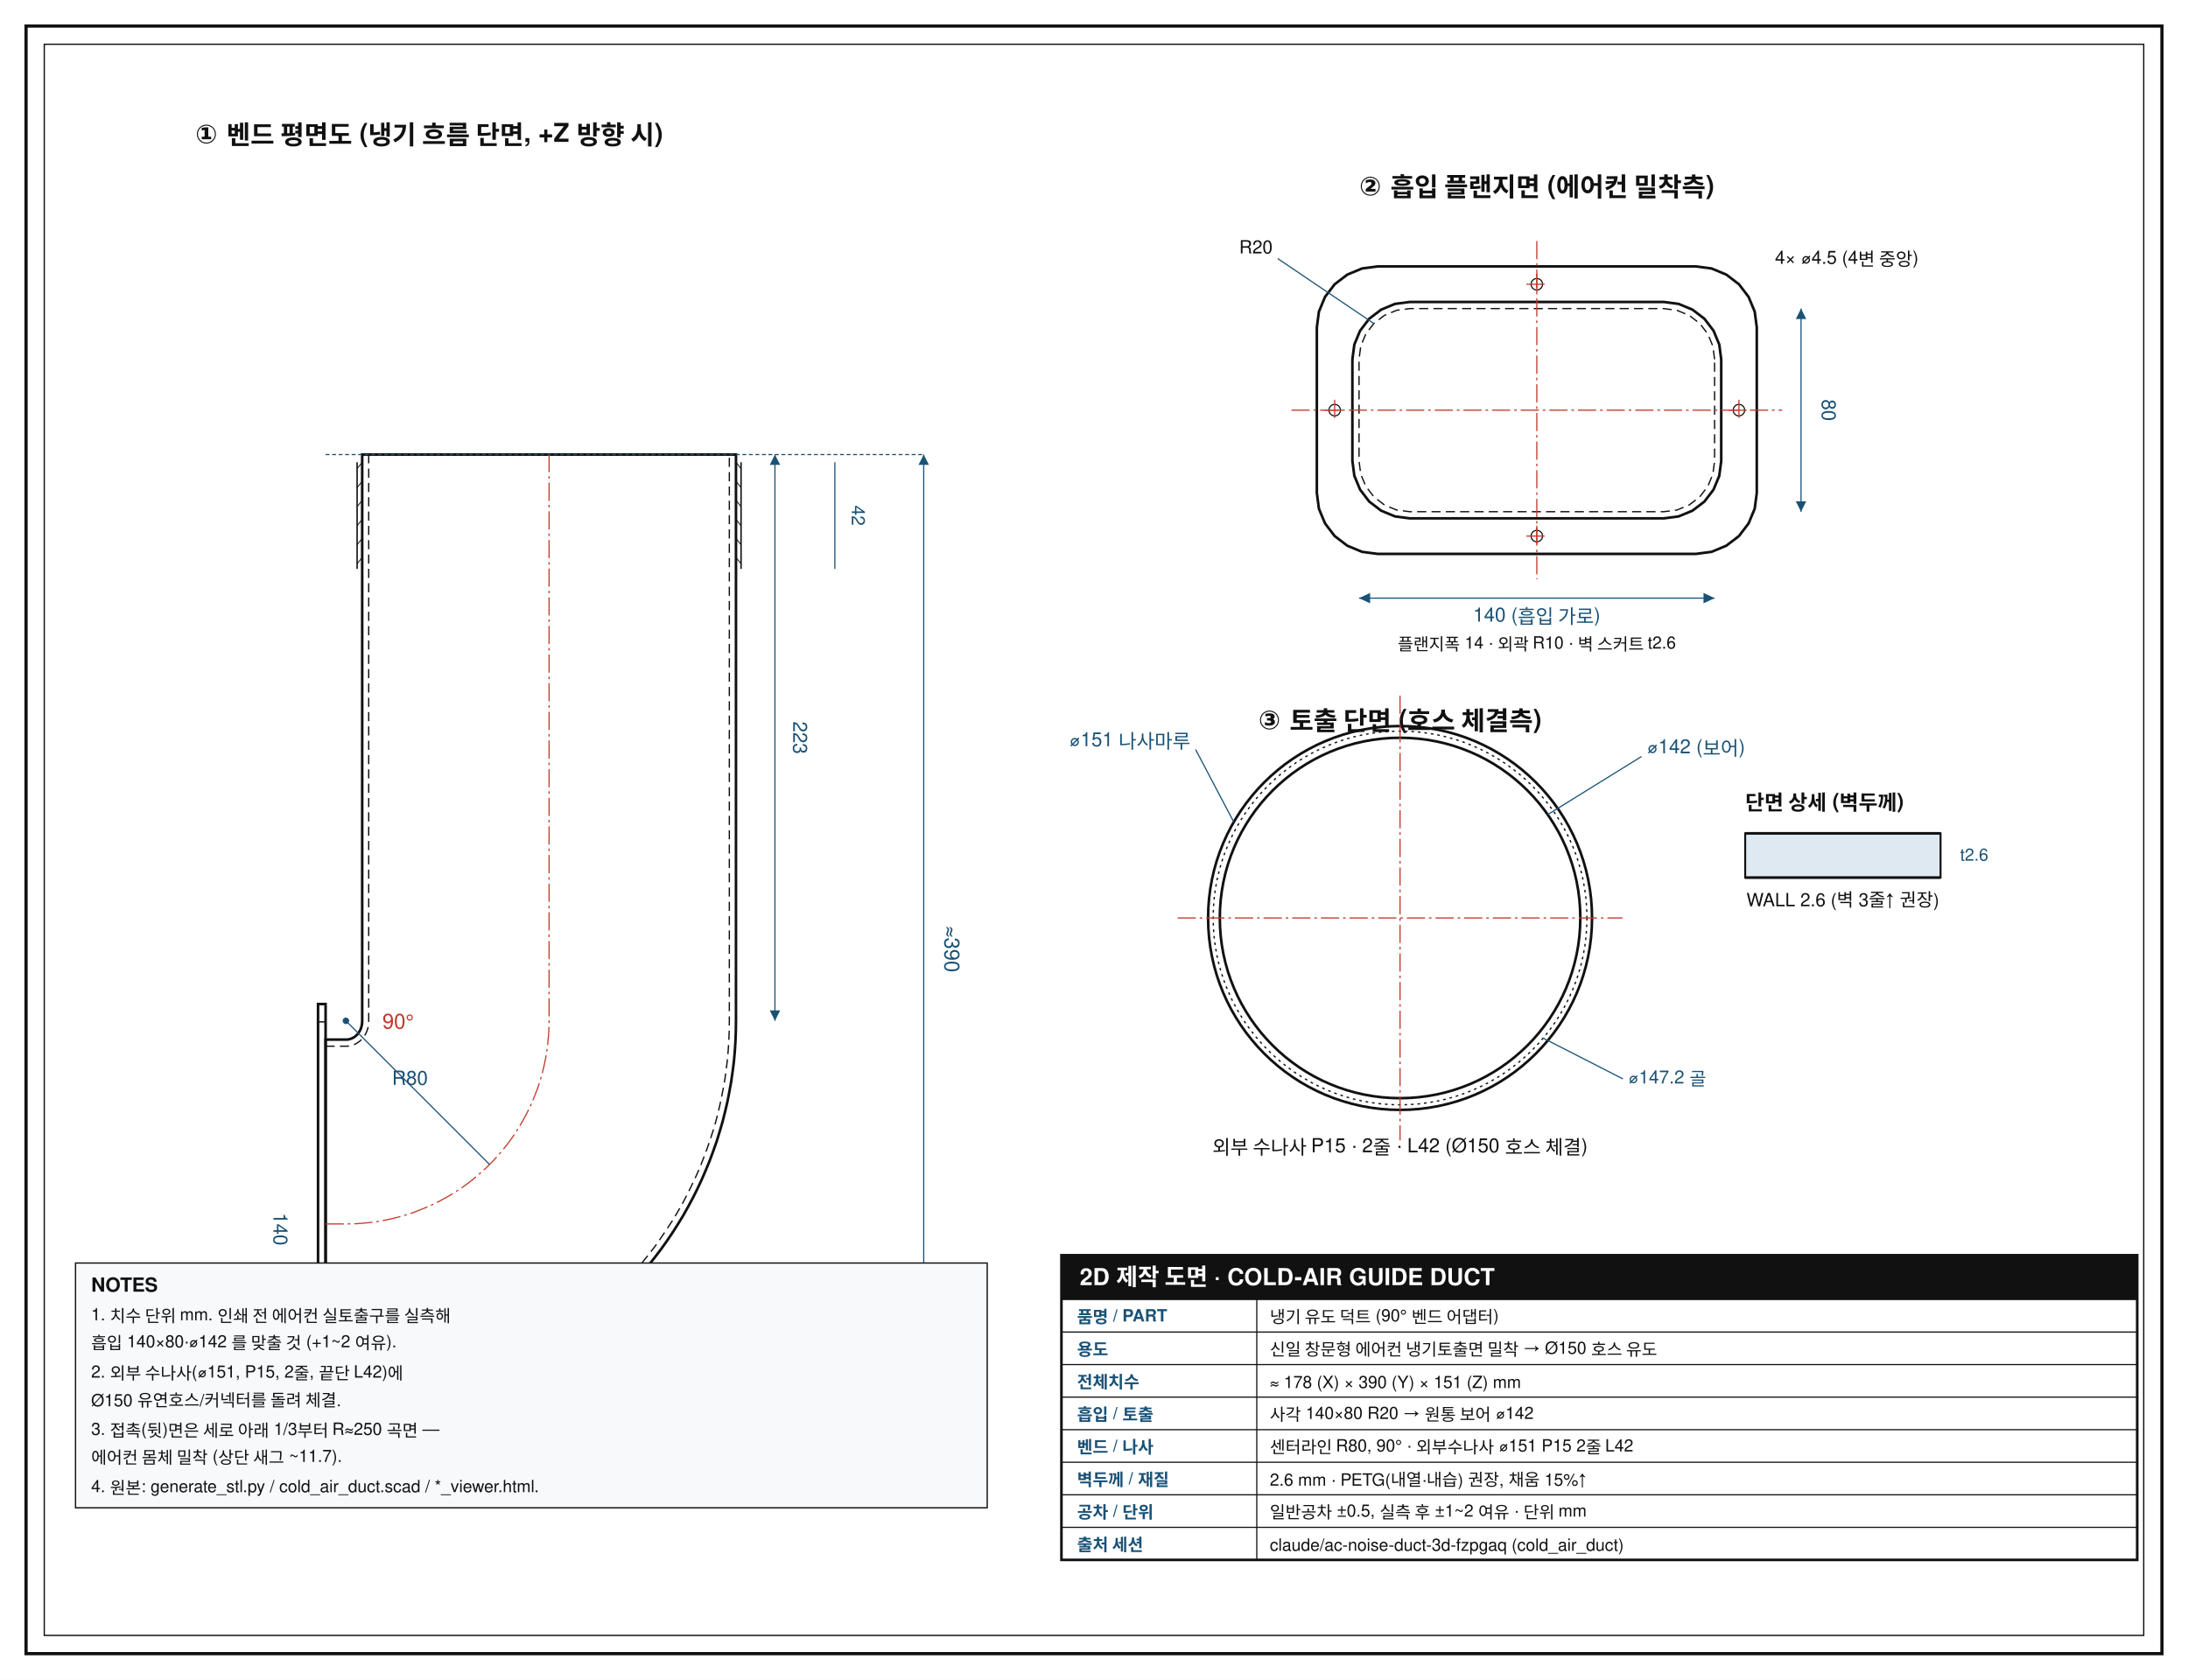
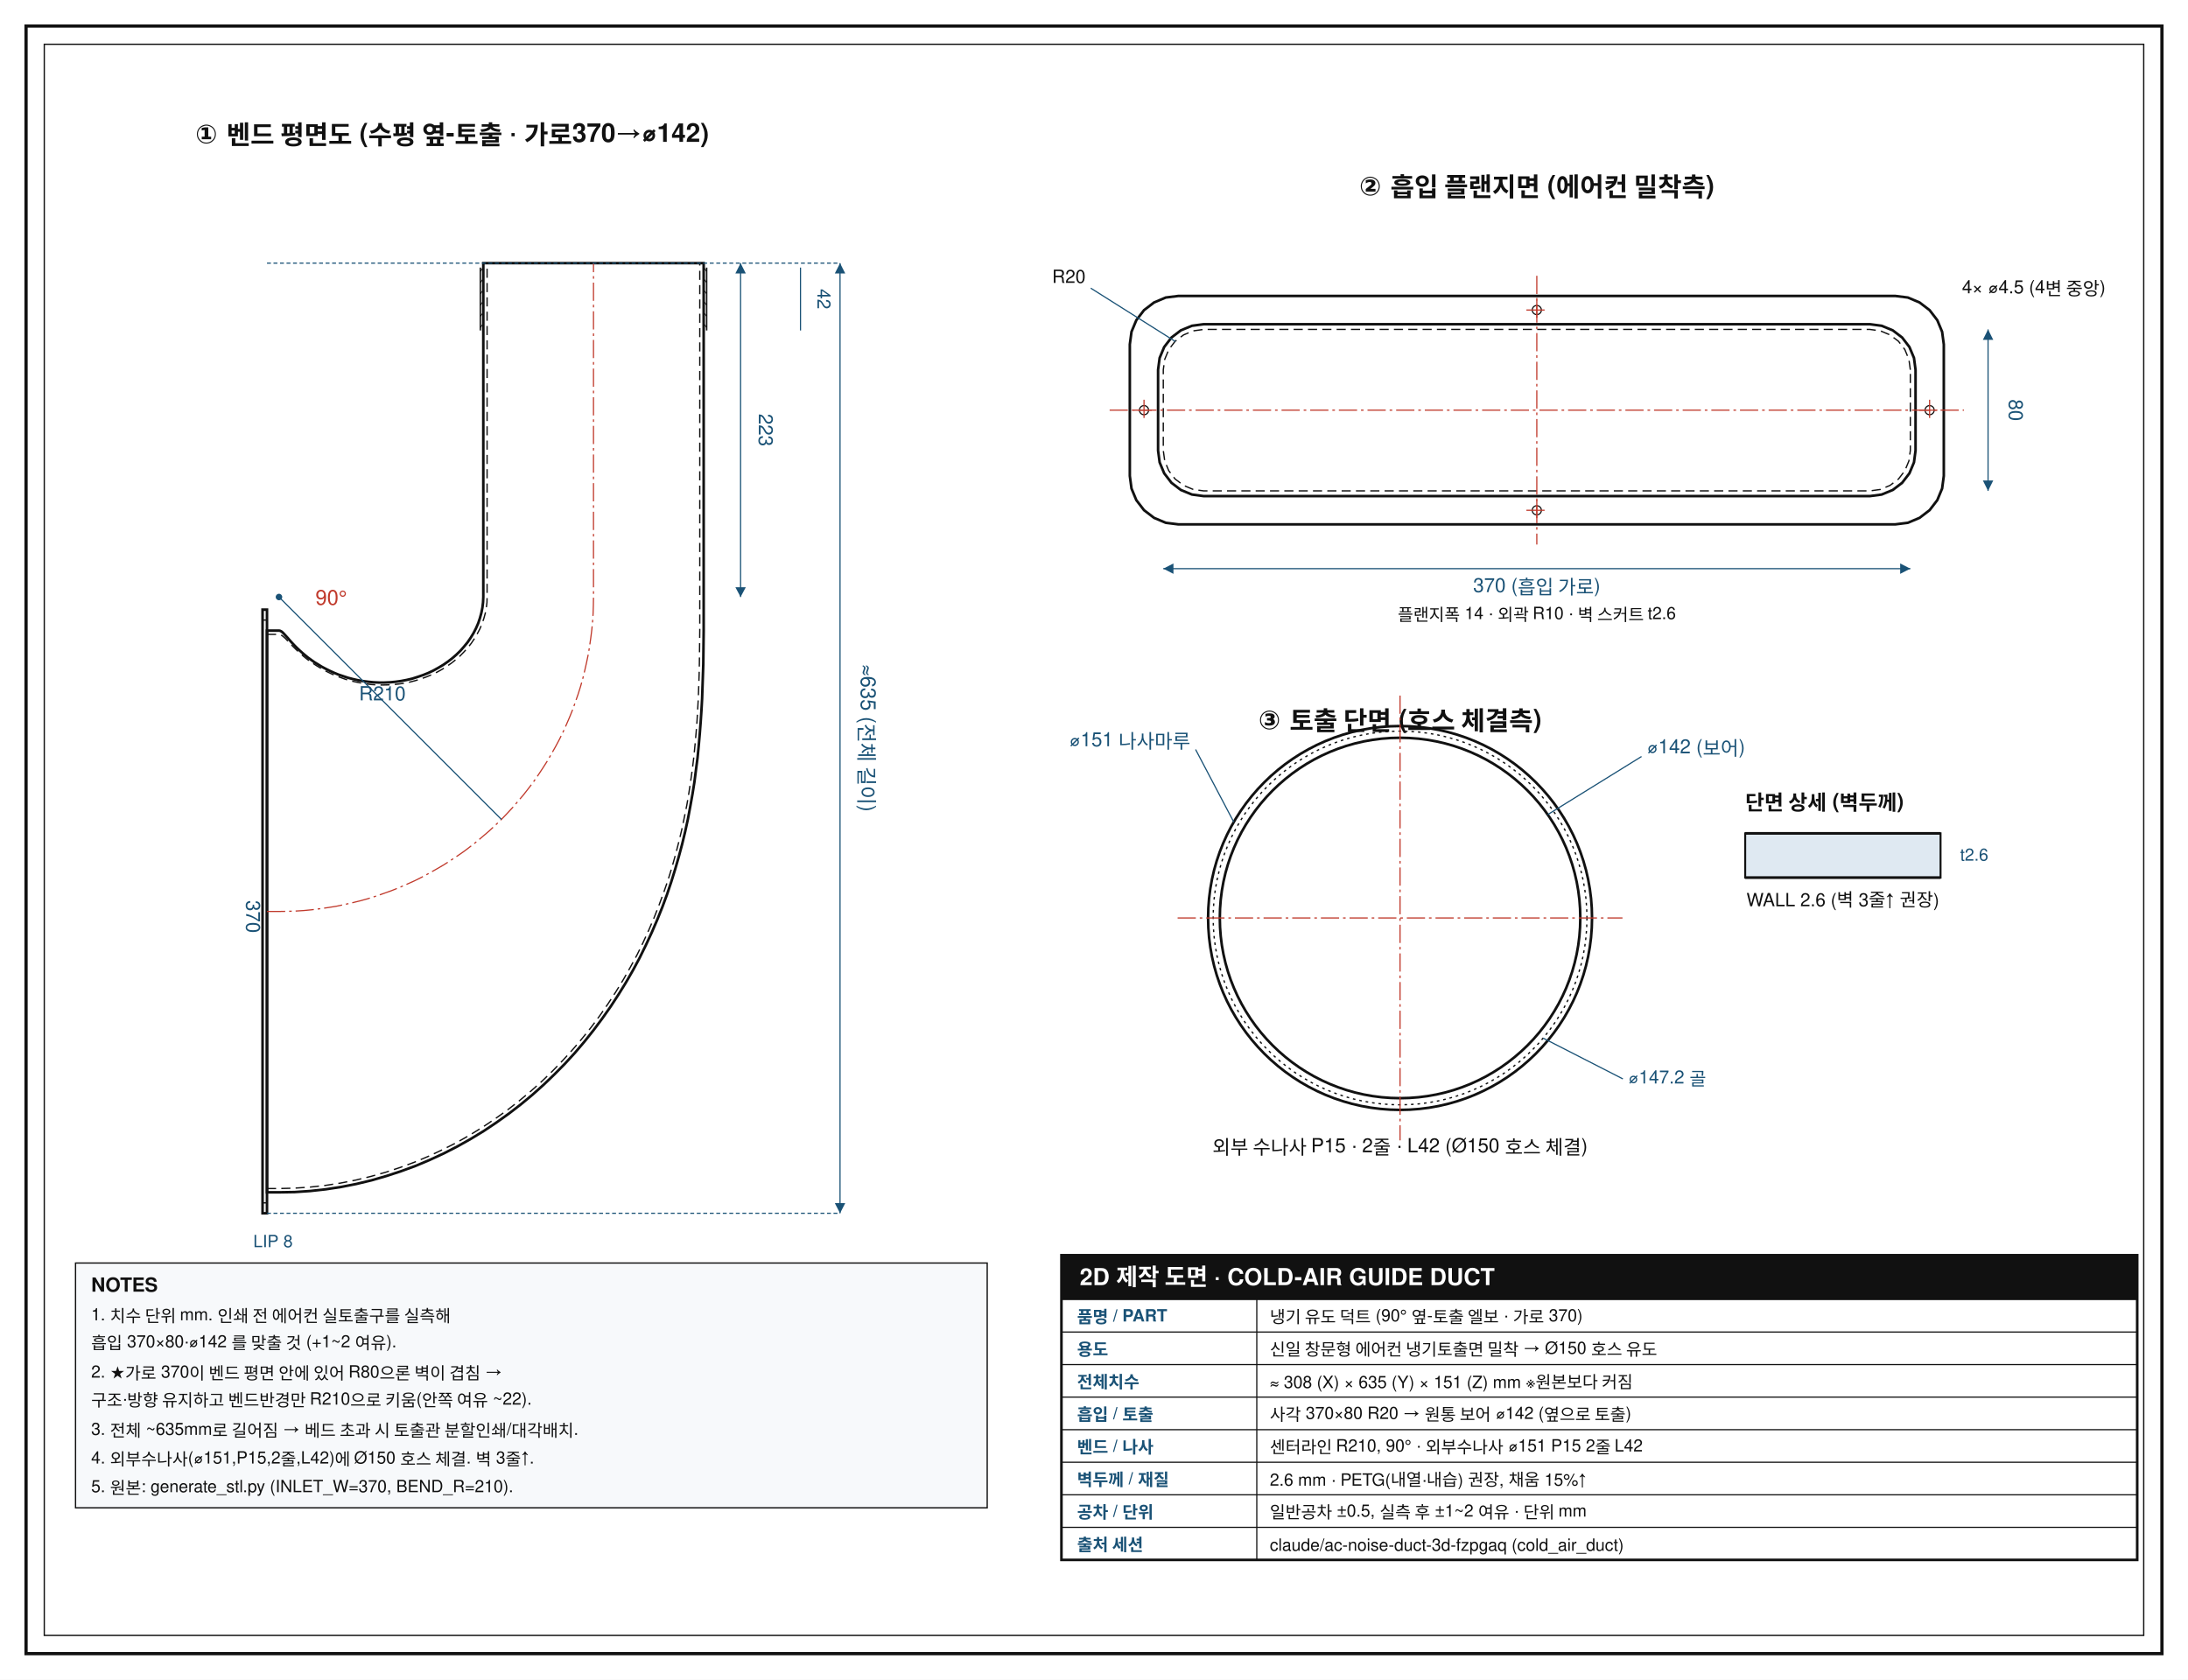
<svg xmlns="http://www.w3.org/2000/svg" width="1680" height="1290" viewBox="0 0 1680 1290" font-family="Helvetica,Arial,sans-serif">
  <rect width="1680" height="1290" fill="#ffffff" />
  <rect x="20" y="20" width="1640" height="1250" fill="none" stroke="#111" stroke-width="2.5" />
  <rect x="34" y="34" width="1612" height="1222" fill="none" stroke="#111" stroke-width="1" />
  <g>
-     <text x="150" y="110" font-size="20" fill="#111" text-anchor="start" font-weight="bold">①  벤드 평면도 (냉기 흐름 단면, +Z 방향 시)</text>
-     <path d="M 250.0 798.4 L 265.6 798.4 L 266.0 798.4 L 266.4 798.4 L 266.7 798.4 L 267.1 798.3 L 267.5 798.3 L 267.8 798.2 L 268.2 798.1 L 268.6 798.0 L 268.9 797.9 L 269.3 797.8 L 269.6 797.7 L 270.0 797.5 L 270.3 797.4 L 270.7 797.2 L 271.0 797.1 L 271.3 796.9 L 271.6 796.7 L 272.0 796.5 L 272.3 796.3 L 272.6 796.1 L 272.9 795.8 L 273.1 795.6 L 273.4 795.4 L 273.7 795.1 L 273.9 794.9 L 274.2 794.6 L 274.4 794.3 L 274.7 794.1 L 274.9 793.8 L 275.1 793.5 L 275.3 793.2 L 275.5 792.9 L 275.7 792.6 L 275.9 792.3 L 276.1 792.0 L 276.3 791.7 L 276.4 791.4 L 276.6 791.1 L 276.7 790.8 L 276.8 790.5 L 277.0 790.2 L 277.1 789.9 L 277.2 789.5 L 277.3 789.2 L 277.4 788.9 L 277.5 788.6 L 277.6 788.2 L 277.7 787.9 L 277.7 787.6 L 277.8 787.3 L 277.9 786.9 L 277.9 786.6 L 277.9 786.3 L 278.0 786.0 L 278.0 785.6 L 278.0 785.3 L 278.1 785.0 L 278.1 784.7 L 278.1 784.3 L 278.1 784.0 L 278.1 762.3 L 278.1 740.5 L 278.1 718.8 L 278.1 697.0 L 278.1 675.3 L 278.1 653.5 L 278.1 631.8 L 278.1 610.1 L 278.1 588.3 L 278.1 566.6 L 278.1 544.8 L 278.1 523.1 L 278.1 501.3 L 278.1 479.6 L 278.1 457.9 L 278.1 436.1 L 278.1 414.4 L 278.1 392.6 L 278.1 370.9 L 278.1 349.1 L 565.1 349.1 L 565.1 370.9 L 565.1 392.6 L 565.1 414.4 L 565.1 436.1 L 565.1 457.9 L 565.1 479.6 L 565.1 501.3 L 565.1 523.1 L 565.1 544.8 L 565.1 566.6 L 565.1 588.3 L 565.1 610.1 L 565.1 631.8 L 565.1 653.5 L 565.1 675.3 L 565.1 697.0 L 565.1 718.8 L 565.1 740.5 L 565.1 762.3 L 565.1 784.0 L 565.0 791.8 L 564.7 799.7 L 564.2 807.5 L 563.5 815.3 L 562.5 823.1 L 561.4 830.8 L 560.0 838.6 L 558.5 846.3 L 556.7 853.9 L 554.8 861.5 L 552.6 869.0 L 550.3 876.5 L 547.7 883.9 L 545.0 891.2 L 542.0 898.5 L 538.9 905.7 L 535.6 912.8 L 532.1 919.8 L 528.4 926.7 L 524.6 933.5 L 520.5 940.2 L 516.3 946.8 L 511.9 953.3 L 507.4 959.6 L 502.6 965.9 L 497.8 972.0 L 492.7 978.0 L 487.5 983.8 L 482.2 989.5 L 476.7 995.1 L 471.1 1000.5 L 465.3 1005.8 L 459.4 1010.9 L 453.4 1015.9 L 447.2 1020.7 L 440.9 1025.3 L 434.5 1029.8 L 428.0 1034.1 L 421.4 1038.2 L 414.6 1042.1 L 407.8 1045.9 L 400.9 1049.5 L 393.9 1052.9 L 386.8 1056.2 L 379.6 1059.2 L 372.3 1062.1 L 365.0 1064.7 L 357.6 1067.2 L 350.2 1069.5 L 342.7 1071.6 L 335.1 1073.5 L 327.5 1075.2 L 319.8 1076.7 L 312.2 1078.0 L 304.4 1079.1 L 296.7 1080.0 L 288.9 1080.7 L 281.2 1081.2 L 273.4 1081.5 L 265.6 1081.6 L 250.0 1081.6 Z" stroke="#111" stroke-width="2" fill="none" />
-     <path d="M 250.0 803.5 L 265.6 803.5 L 266.1 803.5 L 266.6 803.5 L 267.1 803.4 L 267.6 803.4 L 268.1 803.3 L 268.6 803.2 L 269.1 803.1 L 269.6 803.0 L 270.1 802.8 L 270.6 802.7 L 271.1 802.5 L 271.6 802.4 L 272.0 802.2 L 272.5 802.0 L 272.9 801.7 L 273.4 801.5 L 273.8 801.3 L 274.3 801.0 L 274.7 800.7 L 275.1 800.4 L 275.5 800.2 L 275.9 799.9 L 276.3 799.5 L 276.7 799.2 L 277.0 798.9 L 277.4 798.5 L 277.7 798.2 L 278.1 797.8 L 278.4 797.5 L 278.7 797.1 L 279.0 796.7 L 279.3 796.3 L 279.6 795.9 L 279.8 795.5 L 280.1 795.1 L 280.4 794.7 L 280.6 794.3 L 280.8 793.9 L 281.0 793.5 L 281.2 793.0 L 281.4 792.6 L 281.6 792.2 L 281.8 791.7 L 281.9 791.3 L 282.1 790.8 L 282.2 790.4 L 282.4 789.9 L 282.5 789.5 L 282.6 789.0 L 282.7 788.6 L 282.8 788.1 L 282.9 787.7 L 282.9 787.2 L 283.0 786.8 L 283.0 786.3 L 283.1 785.8 L 283.1 785.4 L 283.1 784.9 L 283.1 784.5 L 283.1 784.0 L 283.1 762.3 L 283.1 740.5 L 283.1 718.8 L 283.1 697.0 L 283.1 675.3 L 283.1 653.5 L 283.1 631.8 L 283.1 610.1 L 283.1 588.3 L 283.1 566.6 L 283.1 544.8 L 283.1 523.1 L 283.1 501.3 L 283.1 479.6 L 283.1 457.9 L 283.1 436.1 L 283.1 414.4 L 283.1 392.6 L 283.1 370.9 L 283.1 349.1" stroke="#111" stroke-width="1" fill="none" stroke-dasharray="7,4" />
-     <path d="M 250.0 1076.5 L 265.6 1076.5 L 273.3 1076.4 L 280.9 1076.1 L 288.6 1075.6 L 296.2 1074.9 L 303.8 1074.0 L 311.4 1073.0 L 318.9 1071.7 L 326.4 1070.2 L 333.9 1068.5 L 341.3 1066.7 L 348.7 1064.6 L 356.1 1062.4 L 363.3 1059.9 L 370.5 1057.3 L 377.7 1054.5 L 384.7 1051.5 L 391.7 1048.4 L 398.6 1045.0 L 405.4 1041.5 L 412.1 1037.8 L 418.7 1033.9 L 425.2 1029.8 L 431.6 1025.6 L 437.9 1021.2 L 444.1 1016.6 L 450.2 1011.9 L 456.1 1007.0 L 461.9 1002.0 L 467.6 996.8 L 473.1 991.5 L 478.5 986.0 L 483.8 980.4 L 488.9 974.7 L 493.8 968.8 L 498.6 962.8 L 503.3 956.7 L 507.7 950.4 L 512.0 944.0 L 516.2 937.6 L 520.2 931.0 L 524.0 924.3 L 527.6 917.5 L 531.0 910.6 L 534.3 903.6 L 537.4 896.6 L 540.2 889.4 L 542.9 882.2 L 545.4 874.9 L 547.8 867.6 L 549.9 860.2 L 551.8 852.7 L 553.5 845.2 L 555.0 837.6 L 556.4 830.1 L 557.5 822.4 L 558.4 814.8 L 559.1 807.1 L 559.6 799.4 L 559.9 791.7 L 560.0 784.0 L 560.0 762.3 L 560.0 740.5 L 560.0 718.8 L 560.0 697.0 L 560.0 675.3 L 560.0 653.5 L 560.0 631.8 L 560.0 610.1 L 560.0 588.3 L 560.0 566.6 L 560.0 544.8 L 560.0 523.1 L 560.0 501.3 L 560.0 479.6 L 560.0 457.9 L 560.0 436.1 L 560.0 414.4 L 560.0 392.6 L 560.0 370.9 L 560.0 349.1" stroke="#111" stroke-width="1" fill="none" stroke-dasharray="7,4" />
-     <path d="M 250.0 771.1 L 244.2 771.1 L 244.2 1108.9 L 250.0 1108.9 Z" stroke="#111" stroke-width="2" fill="none" />
-     <line x1="250.0" y1="784.8" x2="244.2" y2="784.8" stroke="#111" stroke-width="1" fill="none" stroke-dasharray="7,4" />
-     <line x1="250.0" y1="1095.2" x2="244.2" y2="1095.2" stroke="#111" stroke-width="1" fill="none" stroke-dasharray="7,4" />
-     <line x1="569.0" y1="355.0" x2="569.0" y2="436.9" stroke="#111" stroke-width="1.1" fill="none" />
-     <line x1="565.1" y1="355.0" x2="569.0" y2="359.9" stroke="#111" stroke-width="0.7" />
-     <line x1="565.1" y1="369.6" x2="569.0" y2="374.5" stroke="#111" stroke-width="0.7" />
-     <line x1="565.1" y1="384.2" x2="569.0" y2="389.1" stroke="#111" stroke-width="0.7" />
-     <line x1="565.1" y1="398.9" x2="569.0" y2="403.8" stroke="#111" stroke-width="0.7" />
-     <line x1="565.1" y1="413.5" x2="569.0" y2="418.4" stroke="#111" stroke-width="0.7" />
-     <line x1="565.1" y1="428.1" x2="569.0" y2="433.0" stroke="#111" stroke-width="0.7" />
-     <line x1="274.2" y1="355.0" x2="274.2" y2="436.9" stroke="#111" stroke-width="1.1" fill="none" />
-     <line x1="278.1" y1="355.0" x2="274.2" y2="359.9" stroke="#111" stroke-width="0.7" />
-     <line x1="278.1" y1="369.6" x2="274.2" y2="374.5" stroke="#111" stroke-width="0.7" />
-     <line x1="278.1" y1="384.2" x2="274.2" y2="389.1" stroke="#111" stroke-width="0.7" />
-     <line x1="278.1" y1="398.9" x2="274.2" y2="403.8" stroke="#111" stroke-width="0.7" />
-     <line x1="278.1" y1="413.5" x2="274.2" y2="418.4" stroke="#111" stroke-width="0.7" />
-     <line x1="278.1" y1="428.1" x2="274.2" y2="433.0" stroke="#111" stroke-width="0.7" />
-     <path d="M 250.0 940.0 L 265.6 940.0 L 269.7 939.9 L 273.8 939.8 L 277.8 939.5 L 281.9 939.1 L 286.0 938.7 L 290.0 938.1 L 294.0 937.4 L 298.0 936.6 L 302.0 935.7 L 306.0 934.7 L 309.9 933.6 L 313.8 932.4 L 317.7 931.1 L 321.5 929.6 L 325.3 928.1 L 329.1 926.5 L 332.8 924.8 L 336.4 923.0 L 340.0 921.1 L 343.6 919.1 L 347.1 917.0 L 350.6 914.8 L 354.0 912.6 L 357.3 910.2 L 360.6 907.8 L 363.8 905.2 L 366.9 902.6 L 370.0 899.9 L 373.0 897.2 L 375.9 894.3 L 378.8 891.4 L 381.5 888.4 L 384.2 885.3 L 386.8 882.2 L 389.4 879.0 L 391.8 875.7 L 394.2 872.4 L 396.4 869.0 L 398.6 865.5 L 400.7 862.0 L 402.7 858.4 L 404.6 854.8 L 406.4 851.2 L 408.1 847.5 L 409.7 843.7 L 411.2 839.9 L 412.7 836.1 L 414.0 832.2 L 415.2 828.3 L 416.3 824.4 L 417.3 820.4 L 418.2 816.4 L 419.0 812.4 L 419.7 808.4 L 420.3 804.4 L 420.7 800.3 L 421.1 796.2 L 421.4 792.2 L 421.5 788.1 L 421.6 784.0 L 421.6 762.3 L 421.6 740.5 L 421.6 718.8 L 421.6 697.0 L 421.6 675.3 L 421.6 653.5 L 421.6 631.8 L 421.6 610.1 L 421.6 588.3 L 421.6 566.6 L 421.6 544.8 L 421.6 523.1 L 421.6 501.3 L 421.6 479.6 L 421.6 457.9 L 421.6 436.1 L 421.6 414.4 L 421.6 392.6 L 421.6 370.9 L 421.6 349.1" stroke="#c0392b" stroke-width="0.9" fill="none" stroke-dasharray="14,3,2,3" />
-     <line x1="265.6" y1="784.0" x2="375.9" y2="894.3" stroke="#1a5276" stroke-width="0.9" fill="none" />
-     <circle cx="265.6" cy="784.0" r="2.5" fill="#1a5276" />
-     <text x="314.754" y="833.154" font-size="15" fill="#1a5276" text-anchor="middle">R80</text>
-     <line x1="709.25" y1="349.1" x2="709.25" y2="1108.9" stroke="#1a5276" stroke-width="0.9" fill="none" />
-     <line x1="250.0" y1="349.1" x2="709.25" y2="349.1" stroke="#1a5276" stroke-width="0.9" fill="none" stroke-dasharray="3,2" />
-     <line x1="250.0" y1="1108.9" x2="709.25" y2="1108.9" stroke="#1a5276" stroke-width="0.9" fill="none" stroke-dasharray="3,2" />
-     <polygon points="705.25,357 713.25,357 709.25,349.1" fill="#1a5276" />
-     <polygon points="705.25,1101 713.25,1101 709.25,1108.9" fill="#1a5276" />
-     <text x="725.25" y="729.01" font-size="16" fill="#1a5276" text-anchor="middle" transform="rotate(90 725.25 729.01)">≈390</text>
-     <line x1="595.02" y1="784.0" x2="595.02" y2="349.1" stroke="#1a5276" stroke-width="0.9" fill="none" />
-     <polygon points="591.02,776 599.02,776 595.02,784.0" fill="#1a5276" />
-     <polygon points="591.02,357 599.02,357 595.02,349.1" fill="#1a5276" />
-     <text x="609.02" y="566.575" font-size="15" fill="#1a5276" text-anchor="middle" transform="rotate(90 609.02 566.575)">223</text>
-     <line x1="641.02" y1="355.0" x2="641.02" y2="436.9" stroke="#1a5276" stroke-width="0.9" fill="none" />
-     <text x="654.02" y="395.95" font-size="14" fill="#1a5276" text-anchor="middle" transform="rotate(90 654.02 395.95)">42</text>
-     <text x="293.6" y="790.0" font-size="16" fill="#c0392b" text-anchor="start">90°</text>
-     <text x="257.8" y="1134.87" font-size="13" fill="#1a5276" text-anchor="middle">LIP 8</text>
-     <text x="210.0" y="944.0" font-size="15" fill="#1a5276" text-anchor="middle" transform="rotate(90 210.0 944.0)">140</text>
+     <text x="150" y="110" font-size="20" fill="#111" text-anchor="start" font-weight="bold">①  벤드 평면도 (수평 옆-토출 · 가로370→⌀142)</text>
+     <path d="M 205.0 484.3 L 214.2 484.3 L 214.9 484.4 L 215.6 484.7 L 216.3 485.1 L 217.1 485.8 L 217.9 486.6 L 218.8 487.6 L 219.8 488.7 L 220.9 489.9 L 222.1 491.3 L 223.4 492.8 L 224.8 494.3 L 226.4 496.0 L 228.1 497.7 L 229.9 499.4 L 231.9 501.2 L 234.0 503.0 L 236.3 504.9 L 238.8 506.7 L 241.3 508.5 L 244.1 510.2 L 247.0 512.0 L 250.0 513.6 L 253.2 515.2 L 256.5 516.7 L 259.9 518.1 L 263.5 519.3 L 267.1 520.5 L 270.9 521.5 L 274.8 522.4 L 278.8 523.1 L 282.8 523.6 L 286.9 524.0 L 291.1 524.2 L 295.3 524.2 L 299.5 524.0 L 303.8 523.6 L 308.0 523.0 L 312.2 522.2 L 316.5 521.2 L 320.6 519.9 L 324.7 518.5 L 328.7 516.9 L 332.7 515.0 L 336.5 512.9 L 340.2 510.7 L 343.8 508.2 L 347.2 505.6 L 350.4 502.8 L 353.5 499.8 L 356.3 496.6 L 359.0 493.3 L 361.4 489.8 L 363.6 486.2 L 365.5 482.5 L 367.2 478.6 L 368.5 474.7 L 369.6 470.7 L 370.4 466.7 L 370.9 462.6 L 371.1 458.5 L 371.1 445.7 L 371.1 432.9 L 371.1 420.0 L 371.1 407.2 L 371.1 394.4 L 371.1 381.6 L 371.1 368.7 L 371.1 355.9 L 371.1 343.1 L 371.1 330.3 L 371.1 317.5 L 371.1 304.6 L 371.1 291.8 L 371.1 279.0 L 371.1 266.2 L 371.1 253.3 L 371.1 240.5 L 371.1 227.7 L 371.1 214.9 L 371.1 202.1 L 540.3 202.1 L 540.3 214.9 L 540.3 227.7 L 540.3 240.5 L 540.3 253.3 L 540.3 266.2 L 540.3 279.0 L 540.3 291.8 L 540.3 304.6 L 540.3 317.5 L 540.3 330.3 L 540.3 343.1 L 540.3 355.9 L 540.3 368.7 L 540.3 381.6 L 540.3 394.4 L 540.3 407.2 L 540.3 420.0 L 540.3 432.9 L 540.3 445.7 L 540.3 458.5 L 540.3 467.0 L 540.3 475.6 L 540.3 484.2 L 540.2 492.8 L 540.1 501.4 L 540.0 510.1 L 539.7 518.8 L 539.4 527.6 L 539.1 536.5 L 538.6 545.4 L 538.0 554.4 L 537.3 563.5 L 536.5 572.6 L 535.6 581.9 L 534.4 591.1 L 533.2 600.5 L 531.7 609.9 L 530.0 619.4 L 528.2 629.0 L 526.1 638.6 L 523.8 648.2 L 521.2 657.9 L 518.4 667.6 L 515.4 677.3 L 512.1 687.1 L 508.5 696.8 L 504.6 706.5 L 500.4 716.2 L 495.9 725.9 L 491.2 735.5 L 486.1 745.0 L 480.7 754.4 L 474.9 763.8 L 468.9 773.0 L 462.5 782.1 L 455.8 791.1 L 448.8 799.9 L 441.5 808.5 L 433.8 816.9 L 425.8 825.0 L 417.5 833.0 L 408.9 840.7 L 400.0 848.1 L 390.8 855.2 L 381.3 862.0 L 371.6 868.5 L 361.6 874.6 L 351.3 880.4 L 340.8 885.8 L 330.0 890.8 L 319.1 895.4 L 307.9 899.5 L 296.6 903.2 L 285.2 906.5 L 273.5 909.3 L 261.8 911.6 L 250.0 913.4 L 238.1 914.7 L 226.2 915.5 L 214.2 915.7 L 205.0 915.7 Z" stroke="#111" stroke-width="2" fill="none" />
+     <path d="M 205.0 487.2 L 214.2 487.2 L 215.0 487.3 L 215.7 487.6 L 216.5 488.1 L 217.4 488.8 L 218.3 489.6 L 219.3 490.5 L 220.3 491.6 L 221.5 492.9 L 222.8 494.2 L 224.2 495.7 L 225.7 497.2 L 227.3 498.8 L 229.1 500.5 L 231.0 502.2 L 233.0 504.0 L 235.2 505.8 L 237.6 507.6 L 240.1 509.3 L 242.8 511.1 L 245.6 512.8 L 248.5 514.5 L 251.6 516.1 L 254.9 517.7 L 258.2 519.1 L 261.7 520.4 L 265.3 521.7 L 269.1 522.8 L 272.9 523.7 L 276.9 524.5 L 280.9 525.2 L 285.0 525.7 L 289.1 526.0 L 293.4 526.1 L 297.6 526.0 L 301.9 525.8 L 306.2 525.3 L 310.5 524.7 L 314.8 523.8 L 319.0 522.7 L 323.2 521.4 L 327.3 519.9 L 331.4 518.2 L 335.4 516.3 L 339.2 514.2 L 343.0 511.8 L 346.6 509.3 L 350.0 506.6 L 353.3 503.7 L 356.3 500.6 L 359.2 497.4 L 361.9 494.0 L 364.3 490.4 L 366.5 486.7 L 368.5 482.9 L 370.1 479.0 L 371.5 475.0 L 372.6 471.0 L 373.4 466.8 L 373.9 462.7 L 374.0 458.5 L 374.0 445.7 L 374.0 432.9 L 374.0 420.0 L 374.0 407.2 L 374.0 394.4 L 374.0 381.6 L 374.0 368.7 L 374.0 355.9 L 374.0 343.1 L 374.0 330.3 L 374.0 317.5 L 374.0 304.6 L 374.0 291.8 L 374.0 279.0 L 374.0 266.2 L 374.0 253.3 L 374.0 240.5 L 374.0 227.7 L 374.0 214.9 L 374.0 202.1" stroke="#111" stroke-width="1" fill="none" stroke-dasharray="7,4" />
+     <path d="M 205.0 912.8 L 214.2 912.8 L 226.1 912.5 L 238.0 911.7 L 249.8 910.4 L 261.5 908.6 L 273.2 906.3 L 284.7 903.5 L 296.1 900.3 L 307.3 896.6 L 318.4 892.5 L 329.3 887.9 L 339.9 882.9 L 350.4 877.6 L 360.6 871.8 L 370.5 865.7 L 380.2 859.2 L 389.6 852.5 L 398.7 845.4 L 407.6 838.0 L 416.1 830.4 L 424.3 822.5 L 432.2 814.3 L 439.8 806.0 L 447.1 797.4 L 454.1 788.7 L 460.7 779.8 L 467.0 770.7 L 473.0 761.5 L 478.7 752.2 L 484.0 742.8 L 489.1 733.4 L 493.8 723.8 L 498.2 714.2 L 502.3 704.6 L 506.1 694.9 L 509.7 685.2 L 513.0 675.6 L 516.0 665.9 L 518.7 656.3 L 521.2 646.6 L 523.5 637.1 L 525.5 627.5 L 527.4 618.1 L 529.0 608.6 L 530.4 599.3 L 531.7 590.0 L 532.8 580.8 L 533.7 571.6 L 534.5 562.6 L 535.2 553.6 L 535.7 544.7 L 536.2 535.8 L 536.5 527.0 L 536.8 518.3 L 537.0 509.6 L 537.1 501.0 L 537.2 492.5 L 537.3 483.9 L 537.3 475.4 L 537.3 467.0 L 537.3 458.5 L 537.3 445.7 L 537.3 432.9 L 537.3 420.0 L 537.3 407.2 L 537.3 394.4 L 537.3 381.6 L 537.3 368.7 L 537.3 355.9 L 537.3 343.1 L 537.3 330.3 L 537.3 317.5 L 537.3 304.6 L 537.3 291.8 L 537.3 279.0 L 537.3 266.2 L 537.3 253.3 L 537.3 240.5 L 537.3 227.7 L 537.3 214.9 L 537.3 202.1" stroke="#111" stroke-width="1" fill="none" stroke-dasharray="7,4" />
+     <path d="M 205.0 468.2 L 201.6 468.2 L 201.6 931.8 L 205.0 931.8 Z" stroke="#111" stroke-width="2" fill="none" />
+     <line x1="205.0" y1="476.2" x2="201.6" y2="476.2" stroke="#111" stroke-width="1" fill="none" stroke-dasharray="7,4" />
+     <line x1="205.0" y1="923.8" x2="201.6" y2="923.8" stroke="#111" stroke-width="1" fill="none" stroke-dasharray="7,4" />
+     <line x1="542.6" y1="205.5" x2="542.6" y2="253.8" stroke="#111" stroke-width="1.1" fill="none" />
+     <line x1="540.3" y1="205.5" x2="542.6" y2="208.4" stroke="#111" stroke-width="0.7" />
+     <line x1="540.3" y1="214.1" x2="542.6" y2="217.0" stroke="#111" stroke-width="0.7" />
+     <line x1="540.3" y1="222.8" x2="542.6" y2="225.6" stroke="#111" stroke-width="0.7" />
+     <line x1="540.3" y1="231.4" x2="542.6" y2="234.3" stroke="#111" stroke-width="0.7" />
+     <line x1="540.3" y1="240.0" x2="542.6" y2="242.9" stroke="#111" stroke-width="0.7" />
+     <line x1="540.3" y1="248.6" x2="542.6" y2="251.5" stroke="#111" stroke-width="0.7" />
+     <line x1="368.8" y1="205.5" x2="368.8" y2="253.8" stroke="#111" stroke-width="1.1" fill="none" />
+     <line x1="371.1" y1="205.5" x2="368.8" y2="208.4" stroke="#111" stroke-width="0.7" />
+     <line x1="371.1" y1="214.1" x2="368.8" y2="217.0" stroke="#111" stroke-width="0.7" />
+     <line x1="371.1" y1="222.8" x2="368.8" y2="225.6" stroke="#111" stroke-width="0.7" />
+     <line x1="371.1" y1="231.4" x2="368.8" y2="234.3" stroke="#111" stroke-width="0.7" />
+     <line x1="371.1" y1="240.0" x2="368.8" y2="242.9" stroke="#111" stroke-width="0.7" />
+     <line x1="371.1" y1="248.6" x2="368.8" y2="251.5" stroke="#111" stroke-width="0.7" />
+     <path d="M 205.0 700.0 L 214.2 700.0 L 220.5 699.9 L 226.8 699.7 L 233.1 699.3 L 239.4 698.7 L 245.7 697.9 L 252.0 697.0 L 258.2 696.0 L 264.4 694.7 L 270.6 693.3 L 276.7 691.8 L 282.8 690.1 L 288.8 688.2 L 294.8 686.1 L 300.7 684.0 L 306.6 681.6 L 312.4 679.1 L 318.2 676.5 L 323.8 673.7 L 329.4 670.7 L 334.9 667.6 L 340.4 664.4 L 345.7 661.0 L 351.0 657.5 L 356.2 653.9 L 361.2 650.1 L 366.2 646.2 L 371.0 642.1 L 375.8 638.0 L 380.4 633.7 L 385.0 629.3 L 389.4 624.7 L 393.7 620.1 L 397.8 615.3 L 401.9 610.5 L 405.8 605.5 L 409.6 600.5 L 413.2 595.3 L 416.7 590.0 L 420.1 584.7 L 423.3 579.2 L 426.4 573.7 L 429.4 568.1 L 432.2 562.5 L 434.8 556.7 L 437.3 550.9 L 439.7 545.0 L 441.8 539.1 L 443.9 533.1 L 445.8 527.1 L 447.5 521.0 L 449.0 514.9 L 450.4 508.7 L 451.7 502.5 L 452.7 496.3 L 453.6 490.0 L 454.4 483.7 L 455.0 477.4 L 455.4 471.1 L 455.6 464.8 L 455.7 458.5 L 455.7 445.7 L 455.7 432.9 L 455.7 420.0 L 455.7 407.2 L 455.7 394.4 L 455.7 381.6 L 455.7 368.7 L 455.7 355.9 L 455.7 343.1 L 455.7 330.3 L 455.7 317.5 L 455.7 304.6 L 455.7 291.8 L 455.7 279.0 L 455.7 266.2 L 455.7 253.3 L 455.7 240.5 L 455.7 227.7 L 455.7 214.9 L 455.7 202.1" stroke="#c0392b" stroke-width="0.9" fill="none" stroke-dasharray="14,3,2,3" />
+     <line x1="214.2" y1="458.5" x2="385.0" y2="629.3" stroke="#1a5276" stroke-width="0.9" fill="none" />
+     <circle cx="214.2" cy="458.5" r="2.5" fill="#1a5276" />
+     <text x="293.583" y="537.883" font-size="15" fill="#1a5276" text-anchor="middle">R210</text>
+     <line x1="645.0" y1="202.1" x2="645.0" y2="931.8" stroke="#1a5276" stroke-width="0.9" fill="none" />
+     <line x1="205.0" y1="202.1" x2="645.0" y2="202.1" stroke="#1a5276" stroke-width="0.9" fill="none" stroke-dasharray="3,2" />
+     <line x1="205.0" y1="931.8" x2="645.0" y2="931.8" stroke="#1a5276" stroke-width="0.9" fill="none" stroke-dasharray="3,2" />
+     <polygon points="641.0,210 649.0,210 645.0,202.1" fill="#1a5276" />
+     <polygon points="641.0,924 649.0,924 645.0,931.8" fill="#1a5276" />
+     <text x="661.0" y="566.945" font-size="16" fill="#1a5276" text-anchor="middle" transform="rotate(90 661.0 566.945)">≈635 (전체 길이)</text>
+     <line x1="568.64" y1="458.5" x2="568.64" y2="202.1" stroke="#1a5276" stroke-width="0.9" fill="none" />
+     <polygon points="564.64,451 572.64,451 568.64,458.5" fill="#1a5276" />
+     <polygon points="564.64,210 572.64,210 568.64,202.1" fill="#1a5276" />
+     <text x="582.64" y="330.275" font-size="15" fill="#1a5276" text-anchor="middle" transform="rotate(90 582.64 330.275)">223</text>
+     <line x1="614.64" y1="205.5" x2="614.64" y2="253.8" stroke="#1a5276" stroke-width="0.9" fill="none" />
+     <text x="627.64" y="229.65" font-size="14" fill="#1a5276" text-anchor="middle" transform="rotate(90 627.64 229.65)">42</text>
+     <text x="242.2" y="464.5" font-size="16" fill="#c0392b" text-anchor="start">90°</text>
+     <text x="209.6" y="957.84" font-size="13" fill="#1a5276" text-anchor="middle">LIP 8</text>
+     <text x="189.0" y="704.0" font-size="15" fill="#1a5276" text-anchor="middle" transform="rotate(90 189.0 704.0)">370</text>
  </g>
  <text x="1180" y="150" font-size="20" fill="#111" text-anchor="middle" font-weight="bold">②  흡입 플랜지면  (에어컨 밀착측)</text>
-   <path d="M 1348.9 251.4 L 1347.3 239.3 L 1342.6 228.0 L 1335.2 218.3 L 1325.5 210.9 L 1314.2 206.2 L 1302.1 204.6 L 1057.9 204.6 L 1045.8 206.2 L 1034.5 210.9 L 1024.8 218.3 L 1017.4 228.0 L 1012.7 239.3 L 1011.1 251.4 L 1011.1 378.6 L 1012.7 390.7 L 1017.4 402.0 L 1024.8 411.7 L 1034.5 419.1 L 1045.8 423.8 L 1057.9 425.4 L 1302.1 425.4 L 1314.2 423.8 L 1325.5 419.1 L 1335.2 411.7 L 1342.6 402.0 L 1347.3 390.7 L 1348.9 378.6 Z" stroke="#111" stroke-width="2" fill="none" />
-   <path d="M 1321.6 276.0 L 1320.1 264.6 L 1315.7 254.0 L 1308.7 244.8 L 1299.5 237.8 L 1288.9 233.4 L 1277.5 231.9 L 1082.5 231.9 L 1071.1 233.4 L 1060.5 237.8 L 1051.3 244.8 L 1044.3 254.0 L 1039.9 264.6 L 1038.4 276.0 L 1038.4 354.0 L 1039.9 365.4 L 1044.3 376.0 L 1051.3 385.2 L 1060.5 392.2 L 1071.1 396.6 L 1082.5 398.1 L 1277.5 398.1 L 1288.9 396.6 L 1299.5 392.2 L 1308.7 385.2 L 1315.7 376.0 L 1320.1 365.4 L 1321.6 354.0 Z" stroke="#111" stroke-width="2" fill="none" />
-   <path d="M 1316.5 276.0 L 1315.2 265.9 L 1311.3 256.5 L 1305.1 248.4 L 1297.0 242.2 L 1287.6 238.3 L 1277.5 237.0 L 1082.5 237.0 L 1072.4 238.3 L 1063.0 242.2 L 1054.9 248.4 L 1048.7 256.5 L 1044.8 265.9 L 1043.5 276.0 L 1043.5 354.0 L 1044.8 364.1 L 1048.7 373.5 L 1054.9 381.6 L 1063.0 387.8 L 1072.4 391.7 L 1082.5 393.0 L 1277.5 393.0 L 1287.6 391.7 L 1297.0 387.8 L 1305.1 381.6 L 1311.3 373.5 L 1315.2 364.1 L 1316.5 354.0 Z" stroke="#111" stroke-width="1" fill="none" stroke-dasharray="7,4" />
-   <circle cx="1180.0" cy="218.3" r="4.4" stroke="#111" stroke-width="0.9" fill="none" />
-   <line x1="1172.0" y1="218.3" x2="1188.0" y2="218.3" stroke="#c0392b" stroke-width="0.9" fill="none" stroke-dasharray="14,3,2,3" />
-   <line x1="1180.0" y1="210.3" x2="1180.0" y2="226.3" stroke="#c0392b" stroke-width="0.9" fill="none" stroke-dasharray="14,3,2,3" />
-   <circle cx="1180.0" cy="411.7" r="4.4" stroke="#111" stroke-width="0.9" fill="none" />
-   <line x1="1172.0" y1="411.7" x2="1188.0" y2="411.7" stroke="#c0392b" stroke-width="0.9" fill="none" stroke-dasharray="14,3,2,3" />
-   <line x1="1180.0" y1="403.7" x2="1180.0" y2="419.7" stroke="#c0392b" stroke-width="0.9" fill="none" stroke-dasharray="14,3,2,3" />
-   <circle cx="1335.2" cy="315.0" r="4.4" stroke="#111" stroke-width="0.9" fill="none" />
-   <line x1="1327.2" y1="315.0" x2="1343.2" y2="315.0" stroke="#c0392b" stroke-width="0.9" fill="none" stroke-dasharray="14,3,2,3" />
-   <line x1="1335.2" y1="307.0" x2="1335.2" y2="323.0" stroke="#c0392b" stroke-width="0.9" fill="none" stroke-dasharray="14,3,2,3" />
-   <circle cx="1024.8" cy="315.0" r="4.4" stroke="#111" stroke-width="0.9" fill="none" />
-   <line x1="1016.8" y1="315.0" x2="1032.8" y2="315.0" stroke="#c0392b" stroke-width="0.9" fill="none" stroke-dasharray="14,3,2,3" />
-   <line x1="1024.8" y1="307.0" x2="1024.8" y2="323.0" stroke="#c0392b" stroke-width="0.9" fill="none" stroke-dasharray="14,3,2,3" />
-   <line x1="991.6" y1="315" x2="1368.4" y2="315" stroke="#c0392b" stroke-width="0.9" fill="none" stroke-dasharray="14,3,2,3" />
-   <line x1="1180" y1="185.1" x2="1180" y2="444.9" stroke="#c0392b" stroke-width="0.9" fill="none" stroke-dasharray="14,3,2,3" />
-   <line x1="1043.5" y1="459.37" x2="1316.5" y2="459.37" stroke="#1a5276" stroke-width="0.9" fill="none" />
-   <polygon points="1052,455.37 1052,463.37 1043.5,459.37" fill="#1a5276" />
-   <polygon points="1308,455.37 1308,463.37 1316.5,459.37" fill="#1a5276" />
-   <text x="1180" y="477.37" font-size="15" fill="#1a5276" text-anchor="middle">140 (흡입 가로)</text>
-   <line x1="1382.87" y1="237.0" x2="1382.87" y2="393.0" stroke="#1a5276" stroke-width="0.9" fill="none" />
-   <polygon points="1378.87,245 1386.87,245 1382.87,237.0" fill="#1a5276" />
-   <polygon points="1378.87,385 1386.87,385 1382.87,393.0" fill="#1a5276" />
-   <text x="1398.87" y="315" font-size="15" fill="#1a5276" text-anchor="middle" transform="rotate(90 1398.87 315)">80</text>
-   <line x1="1055.2" y1="248.7" x2="981.1" y2="198.6" stroke="#1a5276" stroke-width="0.9" fill="none" />
-   <text x="977.13" y="194.63" font-size="14" fill="#111" text-anchor="end">R20</text>
-   <text x="1362.87" y="202.63" font-size="14" fill="#111" text-anchor="start" font-weight="normal">4× ⌀4.5 (4변 중앙)</text>
-   <text x="1180" y="499.37" font-size="13" fill="#111" text-anchor="middle">플랜지폭 14 · 외곽 R10 · 벽 스커트 t2.6</text>
+   <path d="M 1492.5 264.5 L 1491.2 254.8 L 1487.5 245.9 L 1481.6 238.2 L 1473.9 232.3 L 1464.9 228.5 L 1455.3 227.3 L 904.7 227.3 L 895.1 228.5 L 886.1 232.3 L 878.4 238.2 L 872.5 245.9 L 868.8 254.8 L 867.5 264.5 L 867.5 365.5 L 868.8 375.2 L 872.5 384.1 L 878.4 391.8 L 886.1 397.7 L 895.1 401.5 L 904.7 402.7 L 1455.3 402.7 L 1464.9 401.5 L 1473.9 397.7 L 1481.6 391.8 L 1487.5 384.1 L 1491.2 375.2 L 1492.5 365.5 Z" stroke="#111" stroke-width="2" fill="none" />
+   <path d="M 1470.8 284.0 L 1469.6 274.9 L 1466.1 266.5 L 1460.5 259.2 L 1453.3 253.7 L 1444.8 250.2 L 1435.8 249.0 L 924.2 249.0 L 915.2 250.2 L 906.7 253.7 L 899.5 259.2 L 893.9 266.5 L 890.4 274.9 L 889.2 284.0 L 889.2 346.0 L 890.4 355.1 L 893.9 363.5 L 899.5 370.8 L 906.7 376.3 L 915.2 379.8 L 924.2 381.0 L 1435.8 381.0 L 1444.8 379.8 L 1453.3 376.3 L 1460.5 370.8 L 1466.1 363.5 L 1469.6 355.1 L 1470.8 346.0 Z" stroke="#111" stroke-width="2" fill="none" />
+   <path d="M 1466.8 284.0 L 1465.7 276.0 L 1462.6 268.5 L 1457.7 262.1 L 1451.2 257.2 L 1443.8 254.1 L 1435.8 253.0 L 924.2 253.0 L 916.2 254.1 L 908.8 257.2 L 902.3 262.1 L 897.4 268.5 L 894.3 276.0 L 893.2 284.0 L 893.2 346.0 L 894.3 354.0 L 897.4 361.5 L 902.3 367.9 L 908.8 372.8 L 916.2 375.9 L 924.2 377.0 L 1435.8 377.0 L 1443.8 375.9 L 1451.2 372.8 L 1457.7 367.9 L 1462.6 361.5 L 1465.7 354.0 L 1466.8 346.0 Z" stroke="#111" stroke-width="1" fill="none" stroke-dasharray="7,4" />
+   <circle cx="1180.0" cy="238.1" r="3.5" stroke="#111" stroke-width="0.9" fill="none" />
+   <line x1="1172.0" y1="238.1" x2="1188.0" y2="238.1" stroke="#c0392b" stroke-width="0.9" fill="none" stroke-dasharray="14,3,2,3" />
+   <line x1="1180.0" y1="230.1" x2="1180.0" y2="246.1" stroke="#c0392b" stroke-width="0.9" fill="none" stroke-dasharray="14,3,2,3" />
+   <circle cx="1180.0" cy="391.9" r="3.5" stroke="#111" stroke-width="0.9" fill="none" />
+   <line x1="1172.0" y1="391.9" x2="1188.0" y2="391.9" stroke="#c0392b" stroke-width="0.9" fill="none" stroke-dasharray="14,3,2,3" />
+   <line x1="1180.0" y1="383.9" x2="1180.0" y2="399.9" stroke="#c0392b" stroke-width="0.9" fill="none" stroke-dasharray="14,3,2,3" />
+   <circle cx="1481.6" cy="315.0" r="3.5" stroke="#111" stroke-width="0.9" fill="none" />
+   <line x1="1473.6" y1="315.0" x2="1489.6" y2="315.0" stroke="#c0392b" stroke-width="0.9" fill="none" stroke-dasharray="14,3,2,3" />
+   <line x1="1481.6" y1="307.0" x2="1481.6" y2="323.0" stroke="#c0392b" stroke-width="0.9" fill="none" stroke-dasharray="14,3,2,3" />
+   <circle cx="878.4" cy="315.0" r="3.5" stroke="#111" stroke-width="0.9" fill="none" />
+   <line x1="870.4" y1="315.0" x2="886.4" y2="315.0" stroke="#c0392b" stroke-width="0.9" fill="none" stroke-dasharray="14,3,2,3" />
+   <line x1="878.4" y1="307.0" x2="878.4" y2="323.0" stroke="#c0392b" stroke-width="0.9" fill="none" stroke-dasharray="14,3,2,3" />
+   <line x1="852.0" y1="315" x2="1508.0" y2="315" stroke="#c0392b" stroke-width="0.9" fill="none" stroke-dasharray="14,3,2,3" />
+   <line x1="1180" y1="211.8" x2="1180" y2="418.2" stroke="#c0392b" stroke-width="0.9" fill="none" stroke-dasharray="14,3,2,3" />
+   <line x1="893.2" y1="436.73" x2="1466.8" y2="436.73" stroke="#1a5276" stroke-width="0.9" fill="none" />
+   <polygon points="901,432.73 901,440.73 893.2,436.73" fill="#1a5276" />
+   <polygon points="1459,432.73 1459,440.73 1466.8,436.73" fill="#1a5276" />
+   <text x="1180" y="454.73" font-size="15" fill="#1a5276" text-anchor="middle">370 (흡입 가로)</text>
+   <line x1="1526.48" y1="253.0" x2="1526.48" y2="377.0" stroke="#1a5276" stroke-width="0.9" fill="none" />
+   <polygon points="1522.48,261 1530.48,261 1526.48,253.0" fill="#1a5276" />
+   <polygon points="1522.48,369 1530.48,369 1526.48,377.0" fill="#1a5276" />
+   <text x="1542.48" y="315" font-size="15" fill="#1a5276" text-anchor="middle" transform="rotate(90 1542.48 315)">80</text>
+   <line x1="902.5" y1="262.3" x2="837.5" y2="221.3" stroke="#1a5276" stroke-width="0.9" fill="none" />
+   <text x="833.52" y="217.27" font-size="14" fill="#111" text-anchor="end">R20</text>
+   <text x="1506.48" y="225.27" font-size="14" fill="#111" text-anchor="start" font-weight="normal">4× ⌀4.5 (4변 중앙)</text>
+   <text x="1180" y="476.73" font-size="13" fill="#111" text-anchor="middle">플랜지폭 14 · 외곽 R10 · 벽 스커트 t2.6</text>
  <text x="1075" y="560" font-size="20" fill="#111" text-anchor="middle" font-weight="bold">③  토출 단면  (호스 체결측)</text>
  <circle cx="1075" cy="705" r="147.4" stroke="#111" stroke-width="2" fill="none" />
  <circle cx="1075" cy="705" r="143.5" stroke="#111" stroke-width="1" fill="none" stroke-dasharray="2,3" />
  <circle cx="1075" cy="705" r="138.4" stroke="#111" stroke-width="2" fill="none" />
  <line x1="904.2" y1="705" x2="1245.8" y2="705" stroke="#c0392b" stroke-width="0.9" fill="none" stroke-dasharray="14,3,2,3" />
  <line x1="1075" y1="534.2" x2="1075" y2="875.8" stroke="#c0392b" stroke-width="0.9" fill="none" stroke-dasharray="14,3,2,3" />
  <line x1="1188.4" y1="625.6" x2="1260.4" y2="581.0" stroke="#1a5276" stroke-width="0.9" fill="none" />
  <text x="1264.431" y="579.019" font-size="15" fill="#1a5276" text-anchor="start">⌀142 (보어)</text>
  <line x1="947.3" y1="631.3" x2="918.0" y2="575.6" stroke="#1a5276" stroke-width="0.9" fill="none" />
  <text x="914.048" y="573.598" font-size="15" fill="#1a5276" text-anchor="end">⌀151 나사마루</text>
  <line x1="1184.9" y1="797.3" x2="1246.1" y2="828.6" stroke="#1a5276" stroke-width="0.9" fill="none" />
  <text x="1250.102" y="832.552" font-size="14" fill="#1a5276" text-anchor="start">⌀147.2 골</text>
  <text x="1075" y="886.42" font-size="15" fill="#111" text-anchor="middle" font-weight="normal">외부 수나사  P15 · 2줄 · L42  (Ø150 호스 체결)</text>
  <text x="1340" y="622" font-size="16" fill="#111" text-anchor="start" font-weight="bold">단면 상세 (벽두께)</text>
  <rect x="1340" y="640" width="150" height="34" fill="#dfe9f2" stroke="#111" stroke-width="1.5" />
  <line x1="1340" y1="640" x2="1490" y2="640" stroke="#111" stroke-width="2" />
  <line x1="1340" y1="674" x2="1490" y2="674" stroke="#111" stroke-width="2" />
  <text x="1415" y="696" font-size="14" fill="#111" text-anchor="middle">WALL 2.6  (벽 3줄↑ 권장)</text>
  <text x="1505" y="661" font-size="13" fill="#1a5276" text-anchor="start">t2.6</text>
  <rect x="815" y="964" width="826" height="234" fill="none" stroke="#111" stroke-width="2" />
  <rect x="815" y="964" width="826" height="34" fill="#111" />
  <text x="829" y="987" font-size="18" fill="#fff" text-anchor="start" font-weight="bold">2D 제작 도면  ·  COLD-AIR GUIDE DUCT</text>
  <line x1="815" y1="998" x2="1641" y2="998" stroke="#111" stroke-width="0.9" fill="none" />
  <line x1="965" y1="998" x2="965" y2="1023" stroke="#111" stroke-width="0.9" fill="none" />
  <text x="827" y="1016" font-size="13" fill="#1a5276" text-anchor="start" font-weight="bold">품명 / PART</text>
-   <text x="975" y="1016" font-size="13" fill="#111" text-anchor="start" font-weight="normal">냉기 유도 덕트 (90° 벤드 어댑터)</text>
+   <text x="975" y="1016" font-size="13" fill="#111" text-anchor="start" font-weight="normal">냉기 유도 덕트 (90° 옆-토출 엘보 · 가로 370)</text>
  <line x1="815" y1="1023" x2="1641" y2="1023" stroke="#111" stroke-width="0.9" fill="none" />
  <line x1="965" y1="1023" x2="965" y2="1048" stroke="#111" stroke-width="0.9" fill="none" />
  <text x="827" y="1041" font-size="13" fill="#1a5276" text-anchor="start" font-weight="bold">용도</text>
  <text x="975" y="1041" font-size="13" fill="#111" text-anchor="start" font-weight="normal">신일 창문형 에어컨 냉기토출면 밀착 → Ø150 호스 유도</text>
  <line x1="815" y1="1048" x2="1641" y2="1048" stroke="#111" stroke-width="0.9" fill="none" />
  <line x1="965" y1="1048" x2="965" y2="1073" stroke="#111" stroke-width="0.9" fill="none" />
  <text x="827" y="1066" font-size="13" fill="#1a5276" text-anchor="start" font-weight="bold">전체치수</text>
-   <text x="975" y="1066" font-size="13" fill="#111" text-anchor="start" font-weight="normal">≈ 178 (X) × 390 (Y) × 151 (Z) mm</text>
+   <text x="975" y="1066" font-size="13" fill="#111" text-anchor="start" font-weight="normal">≈ 308 (X) × 635 (Y) × 151 (Z) mm   ※원본보다 커짐</text>
  <line x1="815" y1="1073" x2="1641" y2="1073" stroke="#111" stroke-width="0.9" fill="none" />
  <line x1="965" y1="1073" x2="965" y2="1098" stroke="#111" stroke-width="0.9" fill="none" />
  <text x="827" y="1091" font-size="13" fill="#1a5276" text-anchor="start" font-weight="bold">흡입 / 토출</text>
-   <text x="975" y="1091" font-size="13" fill="#111" text-anchor="start" font-weight="normal">사각 140×80 R20  →  원통 보어 ⌀142</text>
+   <text x="975" y="1091" font-size="13" fill="#111" text-anchor="start" font-weight="normal">사각 370×80 R20  →  원통 보어 ⌀142 (옆으로 토출)</text>
  <line x1="815" y1="1098" x2="1641" y2="1098" stroke="#111" stroke-width="0.9" fill="none" />
  <line x1="965" y1="1098" x2="965" y2="1123" stroke="#111" stroke-width="0.9" fill="none" />
  <text x="827" y="1116" font-size="13" fill="#1a5276" text-anchor="start" font-weight="bold">벤드 / 나사</text>
-   <text x="975" y="1116" font-size="13" fill="#111" text-anchor="start" font-weight="normal">센터라인 R80, 90°  ·  외부수나사 ⌀151 P15 2줄 L42</text>
+   <text x="975" y="1116" font-size="13" fill="#111" text-anchor="start" font-weight="normal">센터라인 R210, 90°  ·  외부수나사 ⌀151 P15 2줄 L42</text>
  <line x1="815" y1="1123" x2="1641" y2="1123" stroke="#111" stroke-width="0.9" fill="none" />
  <line x1="965" y1="1123" x2="965" y2="1148" stroke="#111" stroke-width="0.9" fill="none" />
  <text x="827" y="1141" font-size="13" fill="#1a5276" text-anchor="start" font-weight="bold">벽두께 / 재질</text>
  <text x="975" y="1141" font-size="13" fill="#111" text-anchor="start" font-weight="normal">2.6 mm  ·  PETG(내열·내습) 권장, 채움 15%↑</text>
  <line x1="815" y1="1148" x2="1641" y2="1148" stroke="#111" stroke-width="0.9" fill="none" />
  <line x1="965" y1="1148" x2="965" y2="1173" stroke="#111" stroke-width="0.9" fill="none" />
  <text x="827" y="1166" font-size="13" fill="#1a5276" text-anchor="start" font-weight="bold">공차 / 단위</text>
  <text x="975" y="1166" font-size="13" fill="#111" text-anchor="start" font-weight="normal">일반공차 ±0.5, 실측 후 ±1~2 여유  ·  단위 mm</text>
  <line x1="815" y1="1173" x2="1641" y2="1173" stroke="#111" stroke-width="0.9" fill="none" />
  <line x1="965" y1="1173" x2="965" y2="1198" stroke="#111" stroke-width="0.9" fill="none" />
  <text x="827" y="1191" font-size="13" fill="#1a5276" text-anchor="start" font-weight="bold">출처 세션</text>
  <text x="975" y="1191" font-size="13" fill="#111" text-anchor="start" font-weight="normal">claude/ac-noise-duct-3d-fzpgaq  (cold_air_duct)</text>
  <rect x="58" y="970" width="700" height="188" fill="#f7f9fb" stroke="#111" stroke-width="1" />
  <text x="70" y="992" font-size="15" fill="#111" text-anchor="start" font-weight="bold">NOTES</text>
  <text x="70" y="1014" font-size="13" fill="#111" text-anchor="start" font-weight="normal">1. 치수 단위 mm. 인쇄 전 에어컨 실토출구를 실측해</text>
-   <text x="70" y="1036" font-size="13" fill="#111" text-anchor="start" font-weight="normal">   흡입 140×80·⌀142 를 맞출 것 (+1~2 여유).</text>
-   <text x="70" y="1058" font-size="13" fill="#111" text-anchor="start" font-weight="normal">2. 외부 수나사(⌀151, P15, 2줄, 끝단 L42)에</text>
-   <text x="70" y="1080" font-size="13" fill="#111" text-anchor="start" font-weight="normal">   Ø150 유연호스/커넥터를 돌려 체결.</text>
-   <text x="70" y="1102" font-size="13" fill="#111" text-anchor="start" font-weight="normal">3. 접촉(뒷)면은 세로 아래 1/3부터 R≈250 곡면 —</text>
-   <text x="70" y="1124" font-size="13" fill="#111" text-anchor="start" font-weight="normal">   에어컨 몸체 밀착 (상단 새그 ~11.7).</text>
-   <text x="70" y="1146" font-size="13" fill="#111" text-anchor="start" font-weight="normal">4. 원본: generate_stl.py / cold_air_duct.scad / *_viewer.html.</text>
+   <text x="70" y="1036" font-size="13" fill="#111" text-anchor="start" font-weight="normal">   흡입 370×80·⌀142 를 맞출 것 (+1~2 여유).</text>
+   <text x="70" y="1058" font-size="13" fill="#111" text-anchor="start" font-weight="normal">2. ★가로 370이 벤드 평면 안에 있어 R80으론 벽이 겹침 →</text>
+   <text x="70" y="1080" font-size="13" fill="#111" text-anchor="start" font-weight="normal">   구조·방향 유지하고 벤드반경만 R210으로 키움(안쪽 여유 ~22).</text>
+   <text x="70" y="1102" font-size="13" fill="#111" text-anchor="start" font-weight="normal">3. 전체 ~635mm로 길어짐 → 베드 초과 시 토출관 분할인쇄/대각배치.</text>
+   <text x="70" y="1124" font-size="13" fill="#111" text-anchor="start" font-weight="normal">4. 외부수나사(⌀151,P15,2줄,L42)에 Ø150 호스 체결. 벽 3줄↑.</text>
+   <text x="70" y="1146" font-size="13" fill="#111" text-anchor="start" font-weight="normal">5. 원본: generate_stl.py (INLET_W=370, BEND_R=210).</text>
</svg>
